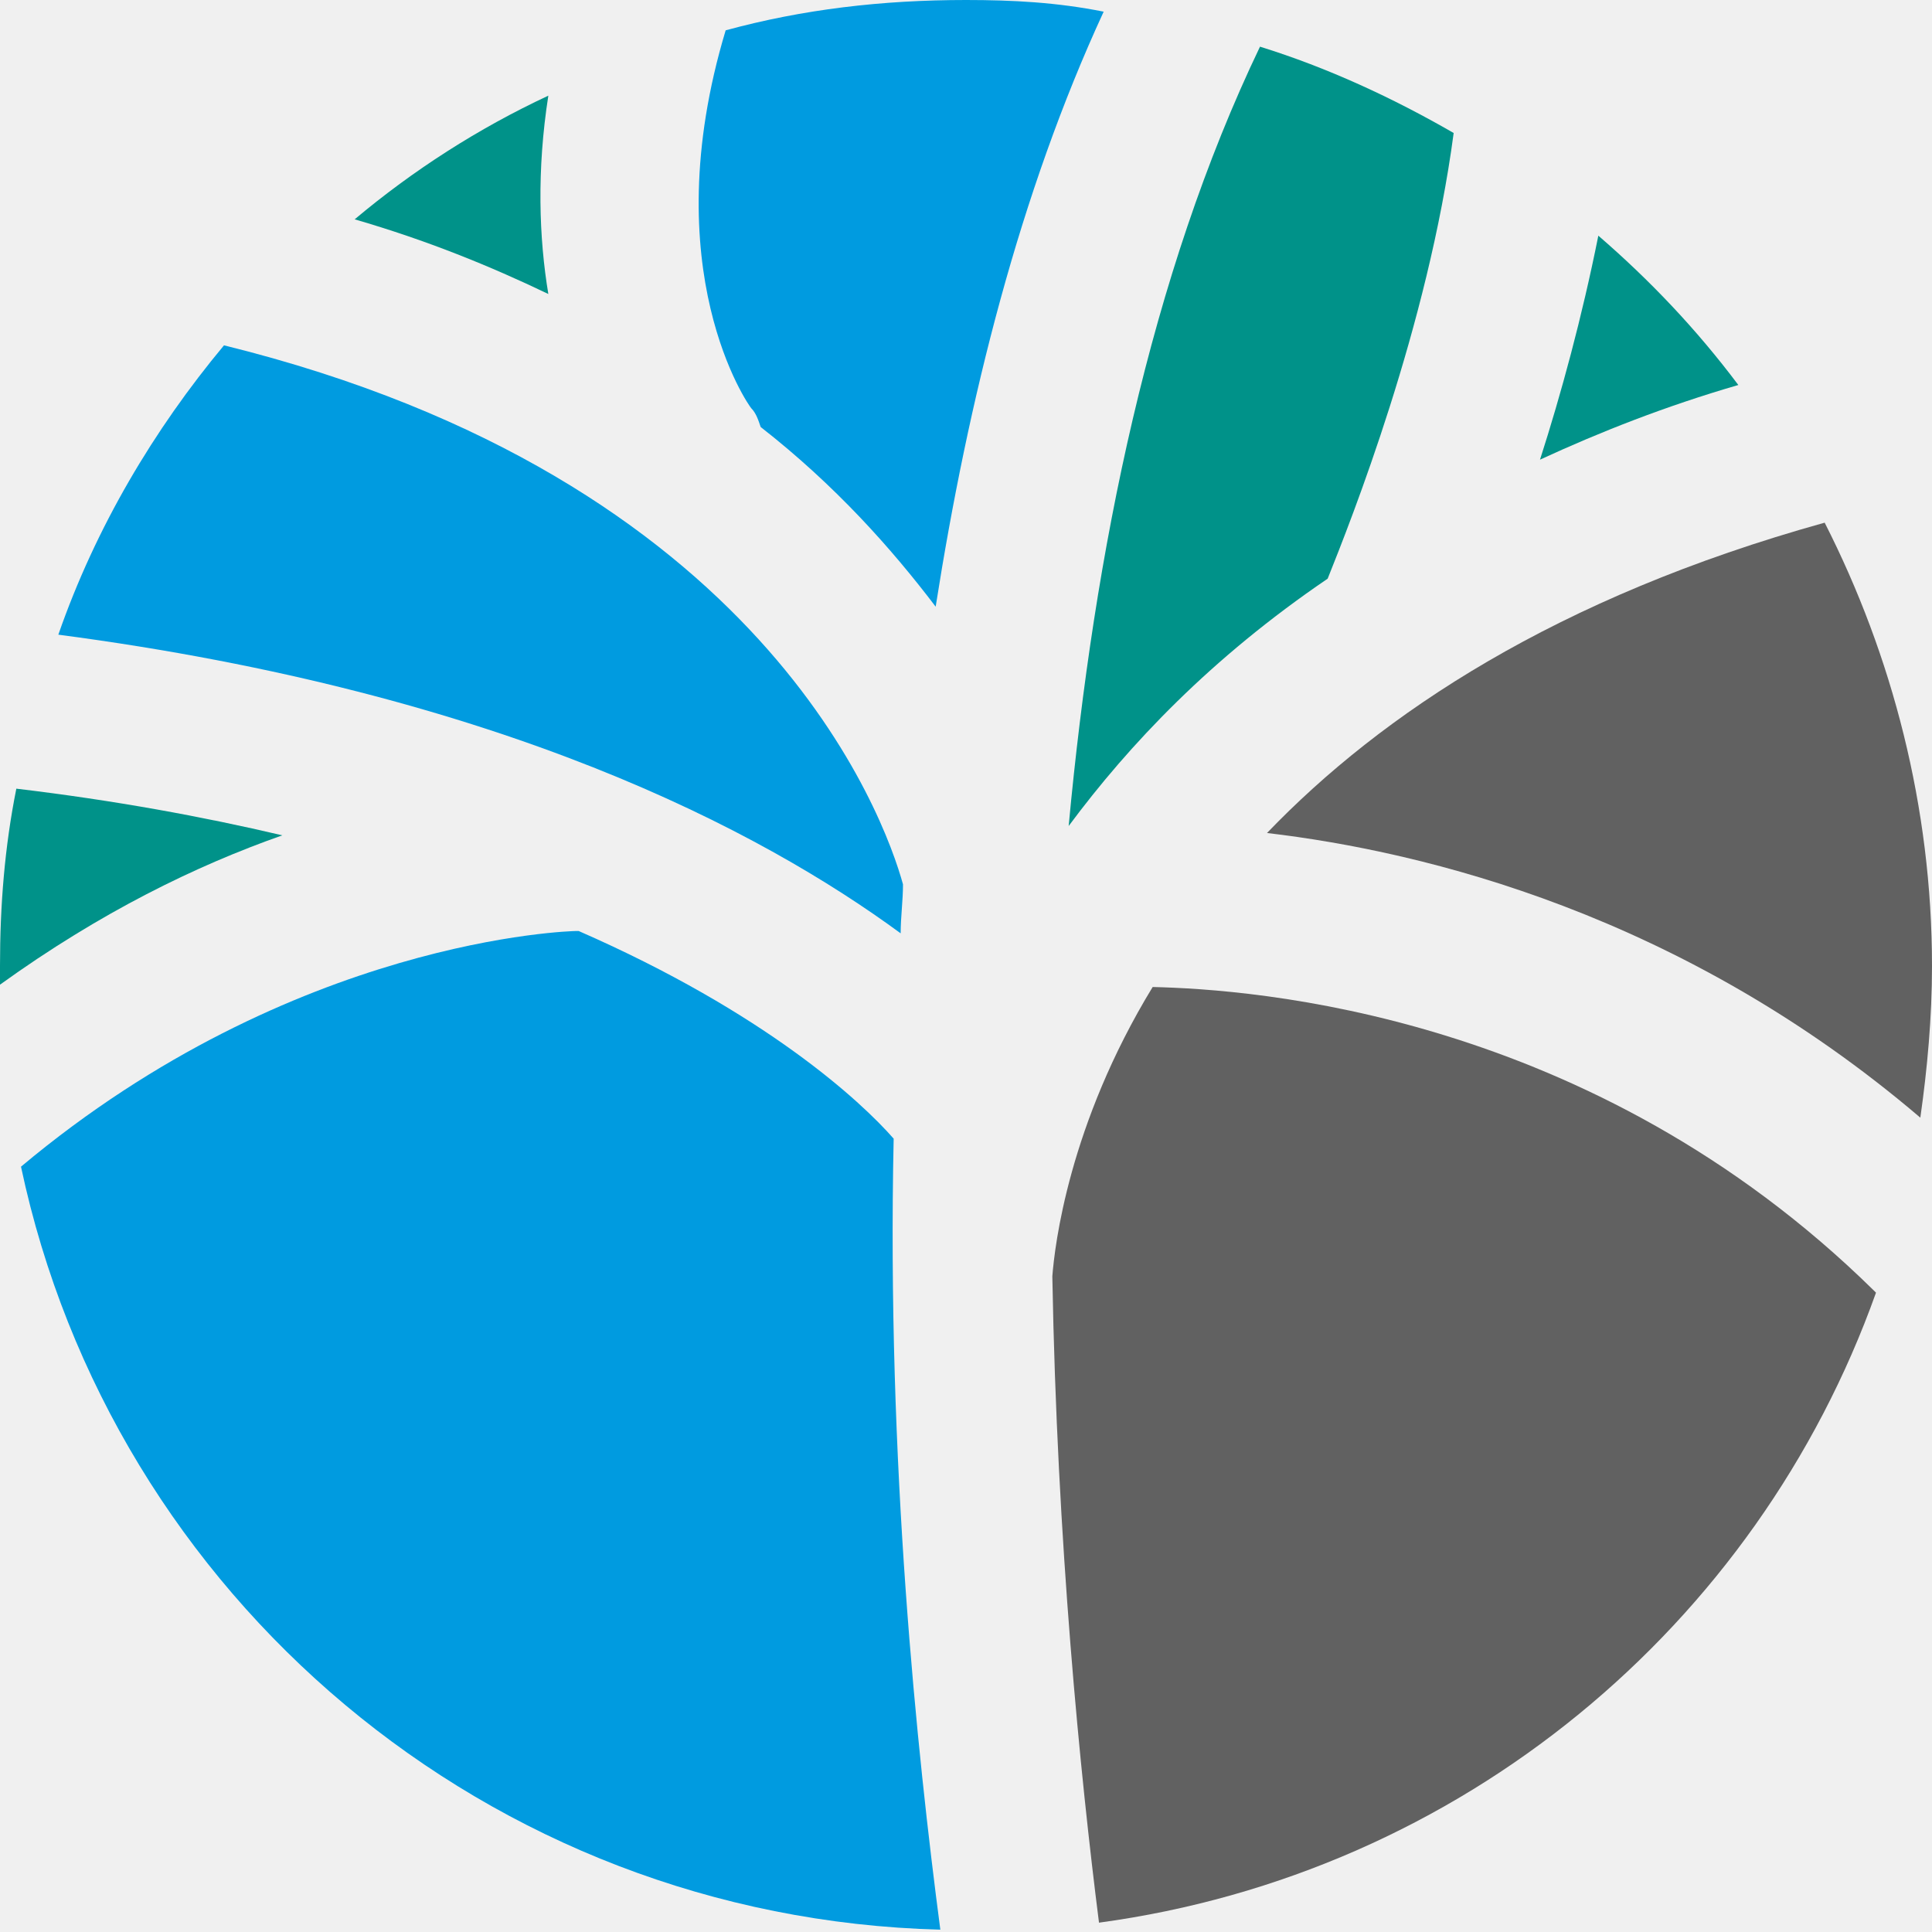
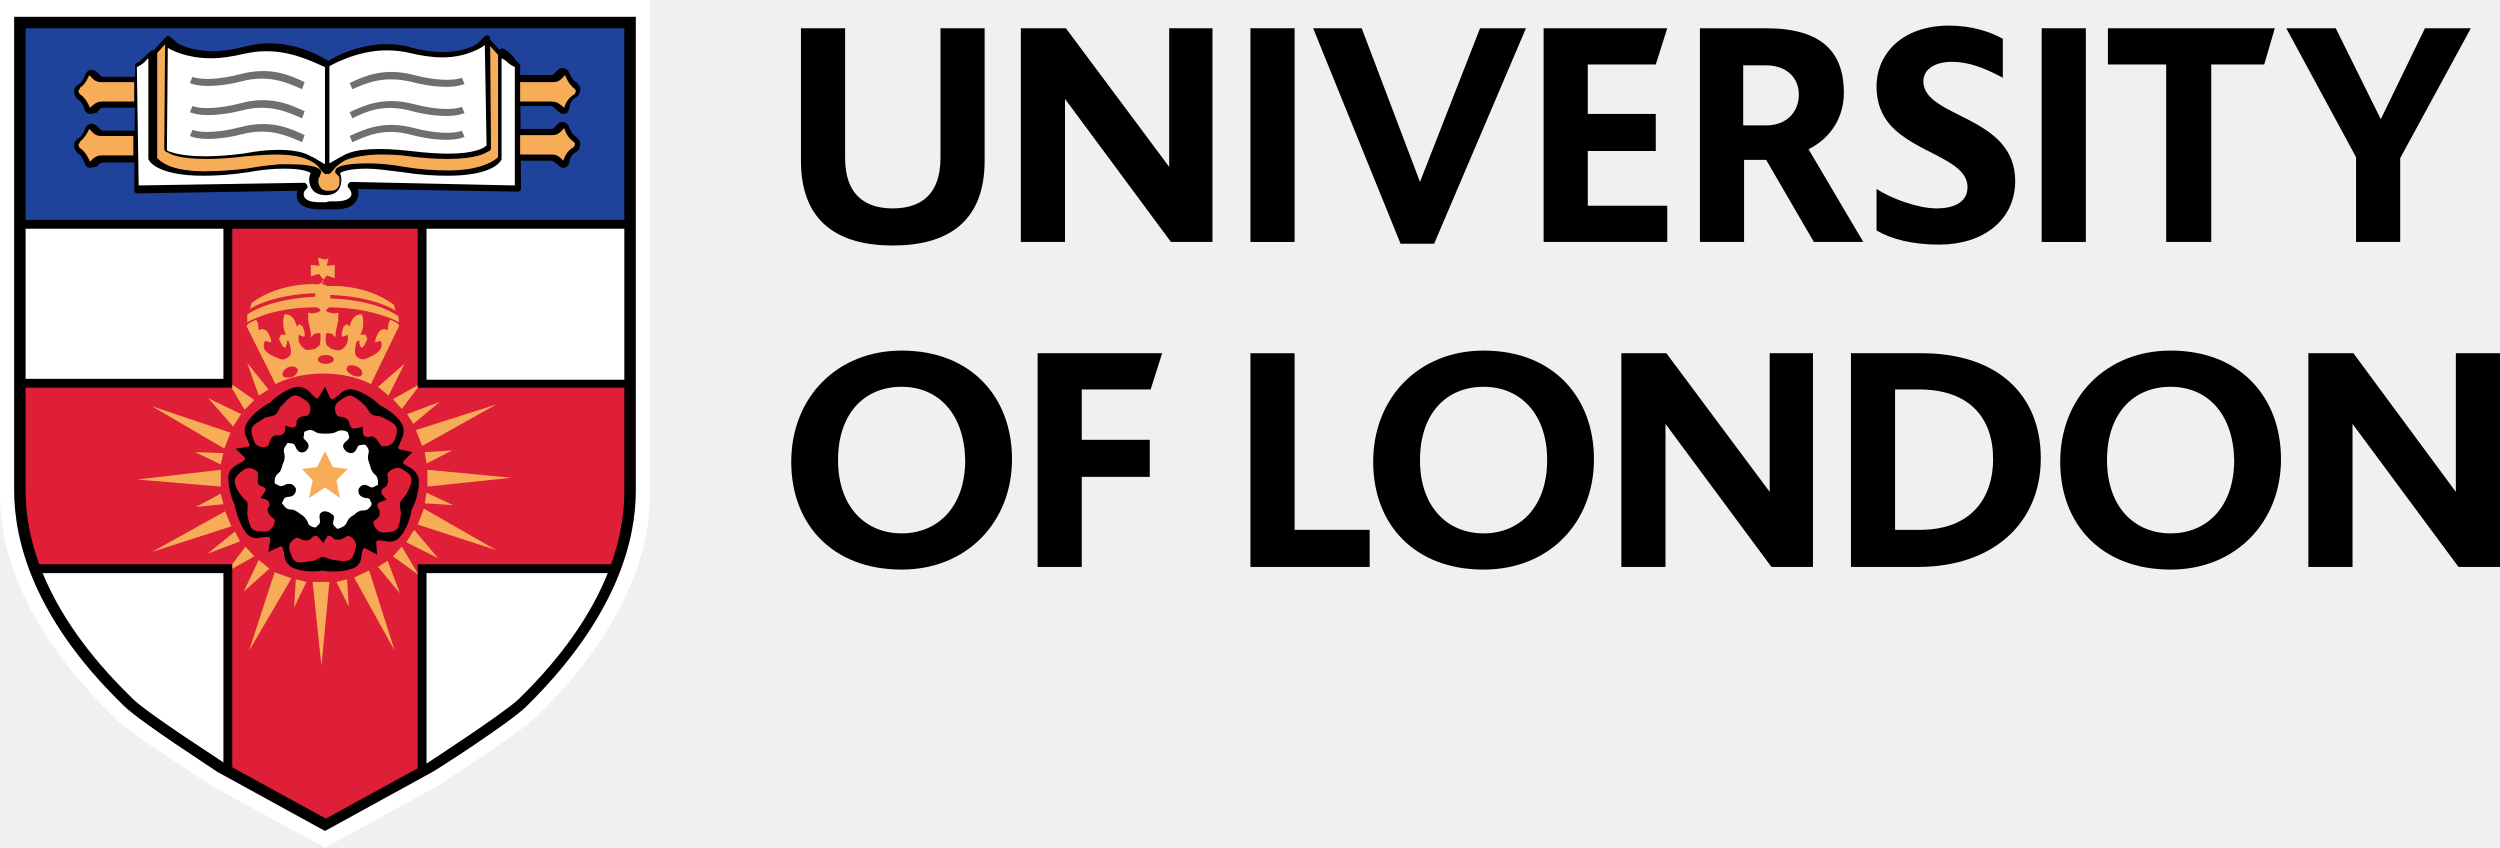
- <svg xmlns="http://www.w3.org/2000/svg" enable-background="new 0 0 82.8 82.8" version="1.1" viewBox="0 0 82.8 82.8" xml:space="preserve">
-   <style type="text/css">
- 	.st0{fill:#009289;}
- 	.st1{fill:#616161;}
- 	.st2{fill:#009BE0;}
+ <svg xmlns="http://www.w3.org/2000/svg" viewBox="0 0 283.1 96">
+   <style type="text/css">  
+ 	.st0{fill:#FFFFFF;}
+ 	.st1{fill:#1F429B;}
+ 	.st2{fill:#DF1E37;}
+ 	.st3{fill:#F7AD58;}
+ 	.st4{fill:#6E6F72;}
</style>
-   <path class="st0" d="m54 2c2.9 0.9 5.7 2.2 8.3 3.7-1.1 8.3-4.4 16.6-5.4 19.1-5 3.4-8.5 7.1-11.1 10.6 1.1-11.8 3.5-23.6 8.2-33.4z" />
-   <path class="st0" d="m74.5 16.5c-3.1 0.9-5.9 2-8.5 3.2 0.9-2.8 1.8-6.1 2.5-9.6 2.2 1.9 4.2 4 6 6.4z" />
-   <path class="st1" d="m80.4 55.4c-5.1 14.3-17.8 24.9-33.3 27-0.8-6.3-1.8-16.3-2-27.7 0.1-1.3 0.7-6.5 4.3-12.4 4.3 0.1 18.8 1.1 30.9 13l0.1 0.1z" />
-   <path class="st1" d="m82.8 41.4c0 2.2-0.2 4.4-0.5 6.5-10.2-8.7-21.2-11.4-28-12.2 4.9-5.1 12.4-10.1 23.9-13.3 2.9 5.7 4.6 12.2 4.6 19z" />
-   <path class="st0" d="m23.5 12.6c-2.5-1.2-5.2-2.3-8.3-3.2 2.5-2.1 5.3-3.9 8.3-5.3-0.5 3.2-0.4 6.1 0 8.5z" />
-   <path class="st2" d="m38.3 48.8c-1.4-1.6-5.5-5.4-13.5-8.9h-0.1c-0.2 0-12.1 0.3-23.8 10.1 3.9 18.4 20 32.2 39.4 32.7-1-7.6-2.3-20-2-33.9zm-28.7-34c-3 3.6-5.5 7.8-7.1 12.4 19 2.5 30.1 8.4 36.1 12.8 0-0.7 0.1-1.4 0.1-2.1-0.8-2.9-6-17.4-29.1-23.1zm31.8-14.8c-3.6 0-7 0.4-10.3 1.3-3.1 10.3 1 16.1 1.1 16.2 0.2 0.2 0.3 0.5 0.4 0.8 3.2 2.5 5.6 5.2 7.5 7.7 1.4-8.9 3.6-17.7 7.2-25.5-2-0.4-3.9-0.5-5.9-0.5z" />
-   <path class="st0" d="m12.1 35.8c-3.7 1.3-7.8 3.3-12.1 6.4v-0.8c0-2.6 0.2-5.1 0.7-7.6 4.2 0.5 8 1.2 11.4 2z" />
+   <path class="st0" d="M36.8 96l-12.6-6.9c0 0-9.3-5.9-11.2-7.8C11.2 79.5 0 69.1 0 56V0h36.8 36.8v56c0 13.1-11.2 23.5-13 25.3 -1.9 1.8-11.2 7.8-11.2 7.8L36.8 96z" />
+   <rect x="2.2" y="2.5" class="st1" width="69.1" height="22.8" />
+   <polygon class="st0" points="71.4 25.4 2.2 25.4 2.2 55.8 2.2 58.5 2.8 60.7 3.7 64 5.1 67.1 6.7 70 8.7 73 10.5 75.3 12.6 77.6 14.5 79.5 17.6 81.9 20.5 83.9 24.3 86.5 36.8 93.3 49.5 86.3 51.8 84.8 53.9 83.4 56.1 81.9 57.4 81 59.1 79.5 60.6 77.9 61.9 76.5 63.2 74.9 64.6 73.1 65.9 71.4 67.4 69 68.1 67.6 69 65.8 69.7 64 70.7 60.7 71.2 56.6 " />
+   <polygon class="st2" points="25.8 25.4 47.8 25.4 47.8 43.4 71.2 43.4 71.2 57.9 70.7 61.1 70.2 62.8 69.4 64.4 47.8 64.4 47.8 87.2 36.5 93.3 25.8 87.5 25.8 64.4 4 64.4 2.9 61.3 2.2 59.1 2.2 55.5 2.2 43.4 25.8 43.4 " />
+   <rect x="2.2" y="24.9" width="69" height="1" />
+   <path d="M36.8 94.1l-12.2-6.7c-0.4-0.3-8.8-5.7-10.6-7.5l-0.3-0.3C3.7 69.8 1.6 61.1 1.6 55.5V1.9H72v53.7c0 5.5-2.1 14.2-12.2 24.2L59.6 80c-1.8 1.8-10.2 7.2-10.6 7.4L36.8 94.1zM2.9 3.2v52.4c0 5.3 2 13.6 11.8 23.2l0.3 0.3c1.7 1.7 10.3 7.2 10.4 7.3l11.5 6.3 11.5-6.3c0 0 8.6-5.6 10.3-7.2l0.2-0.2c9.8-9.6 11.8-18 11.8-23.3V3.2H2.9z" />
+   <path d="M30.4 62.5l1.3-0.6c0 0 0.3-0.1 0.3 0.1 0 0.1 0.2 0.5 0.2 0.9 0 0.4 0.3 1 0.8 1.3 1.2 0.7 3.2 0.5 3.5 0.4 0.3 0.1 2.3 0.3 3.6-0.3 0.5-0.2 0.8-0.8 0.8-1.2 0-0.4 0.2-0.8 0.2-0.9 0.1-0.2 0.3-0.1 0.3-0.1l1.3 0.7 -0.1-1.3c0 0 0-0.3 0.2-0.3 0.2 0 0.5 0 1 0.1 0.4 0.1 1 0 1.4-0.4 1-1 1.4-2.9 1.4-3.2 0.2-0.2 1-2.1 0.8-3.5 -0.1-0.5-0.5-1-0.9-1.2 -0.4-0.2-0.7-0.4-0.8-0.5 -0.1-0.1 0-0.3 0-0.3l1-1 -1.4-0.3c0 0-0.3-0.1-0.2-0.3 0.1-0.1 0.2-0.5 0.4-0.9 0.2-0.4 0.3-1 0.1-1.5C45.1 47 43.3 46 43 45.9c-0.2-0.3-1.8-1.6-3.1-1.8 -0.5-0.1-1.1 0.2-1.4 0.5 -0.3 0.3-0.6 0.5-0.8 0.6 -0.1 0.1-0.3-0.1-0.3-0.1l-0.6-1.3 -0.7 1.2c0 0-0.2 0.2-0.3 0.1 -0.1-0.1-0.4-0.3-0.7-0.7 -0.3-0.3-0.8-0.6-1.4-0.6 -1.4 0.2-2.9 1.5-3.1 1.8 -0.3 0.1-2 1.1-2.7 2.4 -0.3 0.5-0.2 1.1 0 1.5 0.2 0.4 0.3 0.8 0.4 0.9 0 0.1-0.2 0.2-0.2 0.2l-1.4 0.2 1 1c0 0 0.1 0.2 0 0.3 -0.1 0.1-0.4 0.3-0.8 0.5 -0.4 0.2-0.9 0.6-1 1.1 -0.2 1.4 0.5 3.2 0.7 3.5 0 0.3 0.5 2.3 1.4 3.3 0.4 0.4 1 0.5 1.4 0.4 0.4-0.1 0.8-0.1 1-0.1 0.2 0 0.2 0.3 0.2 0.3L30.4 62.5z" />
+   <path class="st0" d="M36.8 57.9c0 0-0.5 0-0.6 0.4 -0.1 0.4 0.2 0.8-0.1 1.1 -0.3 0.2-0.2 0.4-0.6 0.3 -0.4-0.1-0.6-0.3-0.7-0.7 -0.2-0.3-0.4-0.6-0.8-0.8 -0.4-0.3-0.7-0.5-1-0.5 -0.4 0-0.6-0.1-0.9-0.5 -0.3-0.4-0.2-0.1 0-0.6 0.2-0.5 0.7-0.2 1.1-0.5 0.4-0.3 0.3-0.8 0.3-0.8s-0.3-0.6-0.8-0.5c-0.5 0-0.7 0.4-1.1 0.2 -0.3-0.2-0.5-0.1-0.5-0.5 0-0.5 0.2-0.7 0.4-0.9 0.3-0.2 0.4-0.6 0.5-1 0.2-0.4 0.3-0.8 0.2-1.2 -0.1-0.4-0.1-0.6 0.2-1 0.3-0.4 0-0.2 0.6-0.2 0.5 0 0.4 0.6 0.8 0.9 0.4 0.3 0.8 0 0.8 0s0.5-0.4 0.3-0.8c-0.1-0.4-0.7-0.6-0.5-0.9 0.1-0.4-0.1-0.5 0.3-0.6 0.4-0.2 0.7-0.1 1 0.1 0.3 0.2 0.7 0.2 1.2 0.2 0.5 0 0.8 0 1.2-0.2 0.3-0.2 0.6-0.2 1-0.1 0.4 0.2 0.2 0 0.4 0.5 0.2 0.5-0.4 0.6-0.6 1 -0.2 0.4 0.3 0.8 0.3 0.8s0.5 0.4 0.9 0.1c0.4-0.3 0.3-0.8 0.7-0.8 0.4 0 0.4-0.2 0.7 0.1 0.3 0.4 0.3 0.6 0.2 1 -0.1 0.3 0 0.7 0.2 1.2 0.1 0.5 0.3 0.8 0.5 1 0.3 0.2 0.4 0.5 0.4 0.9 0 0.5 0.1 0.2-0.4 0.5 -0.4 0.3-0.7-0.2-1.1-0.2 -0.5 0-0.7 0.5-0.7 0.5s-0.1 0.6 0.3 0.8c0.4 0.3 0.9 0.1 1 0.4 0.1 0.4 0.3 0.3 0.1 0.7 -0.3 0.4-0.5 0.5-0.9 0.5 -0.4 0-0.7 0.2-1 0.5 -0.4 0.2-0.7 0.5-0.8 0.8 -0.1 0.3-0.3 0.5-0.8 0.7 -0.4 0.1-0.2 0.2-0.6-0.2 -0.4-0.3 0-0.7-0.1-1.2C37.3 57.9 36.8 57.9 36.8 57.9" />
+   <path class="st3" d="M36.9 29.4L36 29.2l0.2 0.9L35.2 30v1.3l0.9-0.3 0.3 0.4 0.2 0.2v0.4c0 0-0.4 0-0.5 0.2 -0.1 0.2 0 0 0 0s-4.2-0.4-7.6 2.1l-0.2 0.7c0 0 2.2-1.6 7.4-1.8l0 0.4c0 0-4.8 0.1-7.7 2L28 36.5c0 0 2.7-1.7 7.7-1.7l0.2 0 0.3 0.2 0.1 0.2 -0.4 0.2 -0.6 0.1 -0.4-0.1 0 0.9 0.2 0.9 0.1 0.5v0.5l0.4-0.4 0.5-0.1 0.2 0.1c0 0 0 0.2 0 0.5 0 0.3-0.1 0.8-0.1 0.8l-0.5 0.4c0 0-0.8 0.2-1.1 0.1 -0.3-0.2-0.8-0.6-0.8-1.3 0-0.7 0.2-0.3 0.2-0.3l0.3 0.1h0.2l0-0.4 -0.2-0.7 -0.4-0.3 -0.3 0.3c0 0-0.2-1.5-1.4-1.4 0 0-0.4 1.3 0.2 2.3l-0.6 0 -0.2 0.5 0.4 0.8 0.3 0.2 0.2-0.5 0-0.3c0 0 0.1-0.1 0.2 0.1 0.1 0.2 0.5 1.4 0 1.7 -0.4 0.3-0.7 0.4-1.1 0.2 -0.4-0.2-2-0.6-1.7-1.7l0.1-0.3 0.4 0.1 0.3 0.1 0-0.3c0 0-0.4-1.7-1.4-1.1l-0.1-0.8 -0.2-0.4 -0.8 0.4 -0.3 0.3 3.3 6.6c0 0 2-1.2 5.4-1.2 3.4 0 5.4 1.2 5.4 1.2l3.2-6.6 -0.2-0.3 -0.8-0.4 -0.2 0.4 -0.1 0.8c-1-0.6-1.4 1.1-1.4 1.1l0 0.3 0.2-0.1 0.4-0.1 0.1 0.3c0.2 1-1.3 1.5-1.7 1.7 -0.4 0.2-0.7 0.1-1.1-0.2 -0.4-0.3-0.1-1.6 0-1.7 0.1-0.2 0.3-0.1 0.3-0.1l0 0.3 0.2 0.5 0.3-0.2 0.4-0.8 -0.2-0.5 -0.6 0c0.6-1 0.2-2.3 0.2-2.3 -1.2-0.1-1.4 1.4-1.4 1.4l-0.3-0.3 -0.4 0.3 -0.2 0.7 0 0.4h0.2l0.3-0.1c0 0 0.2-0.4 0.2 0.3 0 0.7-0.5 1.2-0.8 1.3 -0.3 0.2-1.1-0.1-1.1-0.1l-0.5-0.4c0 0-0.2-0.5-0.1-0.8 0-0.3 0-0.5 0-0.5l0.2-0.1 0.5 0.1 0.4 0.4v-0.5l0.1-0.5 0.2-0.9 0-0.9 -0.4 0.1 -0.6-0.1 -0.4-0.2 0.1-0.2 0.3-0.2 0.2 0c5 0.1 7.7 1.7 7.7 1.7l-0.1-0.7c-2.9-2-7.7-2-7.7-2l0-0.4c5.2 0.2 7.4 1.8 7.4 1.8l-0.2-0.7c-3.4-2.5-7.6-2.1-7.6-2.1s0.1 0.2 0 0c-0.1-0.2-0.5-0.2-0.5-0.2v-0.4l0.2-0.2 0.3-0.4 0.9 0.3V30l-0.9 0.1 0.2-0.9L36.9 29.4z" />
+   <polygon class="st3" points="46.9 60 49.6 63.2 46 61.4 " />
+   <polygon class="st3" points="47.1 48.7 56.2 45.8 47.8 50.5 " />
+   <polygon class="st3" points="48.4 53.2 57.9 54.1 48.4 55.1 " />
+   <polygon class="st3" points="48 57.6 56.2 62.3 47.3 59.4 " />
+   <polygon class="st3" points="48.1 51.2 51.2 51 48.3 52.5 " />
+   <polygon class="st3" points="48.3 55.8 51.3 57.2 48.1 57 " />
+   <polygon class="st3" points="26.2 59.6 17.2 62.5 25.5 57.9 " />
+   <polygon class="st3" points="25 55.1 15.5 54.3 25 53.2 " />
+   <polygon class="st3" points="25.4 50.8 17.2 46 26.1 49 " />
+   <polygon class="st3" points="25.3 57.1 22.2 57.4 25 55.9 " />
+   <polygon class="st3" points="25 52.6 22.1 51.2 25.3 51.3 " />
+   <polygon class="st3" points="41.8 64.6 44.7 73.7 40.1 65.4 " />
+   <polygon class="st3" points="37.3 65.9 36.4 75.4 35.4 65.9 " />
+   <polygon class="st3" points="33 65.5 28.2 73.7 31.1 64.8 " />
+   <polygon class="st3" points="39.3 65.6 39.5 68.7 38.1 65.9 " />
+   <polygon class="st3" points="34.7 65.9 33.3 68.8 33.5 65.6 " />
+   <polygon class="st3" points="28.8 63 25.6 64.8 27.8 61.9 " />
+   <polygon class="st3" points="27.2 61.3 23.5 62.7 26.6 60.2 " />
+   <polygon class="st3" points="30.5 64.4 27.6 67 29.3 63.4 " />
+   <polygon class="st3" points="45.5 61.9 47.4 65.1 44.5 63 " />
+   <polygon class="st3" points="43.9 63.5 45.3 67.2 42.8 64.2 " />
+   <polygon class="st3" points="44.5 45.2 47.7 43.4 45.5 46.3 " />
+   <polygon class="st3" points="46.1 46.9 49.8 45.5 46.8 48 " />
+   <polygon class="st3" points="42.8 43.8 45.8 41.2 44 44.8 " />
+   <polygon class="st3" points="27.7 46.4 25.8 43.2 28.8 45.3 " />
+   <polygon class="st3" points="29.3 44.8 28 41.1 30.4 44.1 " />
+   <polygon class="st3" points="26.4 48.3 23.6 45.1 27.3 46.9 " />
+   <polygon class="st3" points="36.8 51.1 35.9 52.9 34.2 53.1 35.4 54.4 35 56.4 36.8 55.2 38.5 56.4 38.1 54.4 39.4 53.1 37.7 52.9 " />
+   <path d="M26.3 87.5h-1V64.9H4.2v-1h22.1V87.5zM48.3 87.2h-1V63.9h22.1v1H48.3V87.2zM71.2 43.9H47.3V25.4h1v17.6h23V43.9zM26.3 43.9H2.2v-1h23.1V25.4h1V43.9z" />
+   <path class="st3" d="M18.9 4.4l-1.3 1.3 -0.1 12.2c0 0 1 1.2 4.5 1.5 3.5 0.3 9.7-0.8 9.7-0.8l3.1 0.3 0.9 0.4L35.6 20l0.1 1 0.6 0.7 1.6 0 0.5-0.7 0-1.1 0-0.5 1.3-0.5 1-0.1 3.2 0 3.1 0.6 3.9 0.2c0 0 2.4-0.1 3.5-0.4 1-0.3 1.8-0.7 1.8-0.7l0.4-0.5 0-11.8 -1.4-1.6L55 7.2l0.2 8.7 0 1.1 -1.5 0.6 -6.3 0 -4.7-0.3 -2.5 0.3 -1.8 0.7 -1.4 1 -2.4-1.7 -3.6-0.4 -7.3 0.6 -3-0.1 -1.9-0.8L18.9 4.4z" />
+   <path d="M36.9 19.7c-0.1 0-0.2 0-0.2-0.1 -0.7-0.5-0.3-0.8-1.8-1.5 -1-0.5-2.5-0.6-3.7-0.6 -1 0-2.1 0.1-3.4 0.2 -1.6 0.2-3.1 0.3-4.4 0.3 -3.3 0-4.2-0.6-4.3-0.7l-0.3-0.1c-0.1-0.1-0.2-0.2-0.2-0.3l0.1-12.4c0-0.2 0.1-0.3 0.2-0.4 0.1-0.1 0.3 0 0.4 0.1 0.5 0.4 0.7 0.6 0.8 0.7 0.2 0.1 1.6 0.9 4 0.9 1.1 0 2.3-0.2 3.5-0.5 0.9-0.2 1.8-0.4 2.8-0.4 3.9 0 6.8 2 6.9 2.1 0.1 0.1 0.2 0.2 0.2 0.3v12c0 0.1-0.1 0.3-0.2 0.3C37 19.7 37 19.7 36.9 19.7" />
+   <path d="M37.1 19.7c-0.1 0-0.1 0-0.2 0 -0.1-0.1-0.2-0.2-0.2-0.3v-12c0-0.1 0.1-0.2 0.2-0.3 0.1-0.1 3-2.1 6.9-2.1 0.9 0 1.9 0.1 2.8 0.4 1.2 0.3 2.4 0.5 3.5 0.5 2.4 0 3.8-0.8 4-1 0 0 0.3-0.3 0.7-0.7C55 4 55.1 4 55.3 4c0.1 0.1 0.2 0.2 0.2 0.4l0.1 12.4c0 0.1-0.1 0.3-0.2 0.3L55 17.3c0 0-1 0.7-4.3 0.7 -1.3 0-2.8-0.1-4.4-0.3 -1.2-0.2-2.4-0.2-3.4-0.2 -1.2 0-3.2 0.3-3.9 0.7 -1.3 0.8-1 0.9-1.7 1.5C37.3 19.7 37.2 19.7 37.1 19.7" />
+   <path d="M10.2 19L10.2 19c-0.3 0-0.6-0.3-0.6-0.5 -0.1-0.2-0.3-0.8-0.6-1 -0.5-0.3-0.6-0.8-0.6-1.1 0-0.1 0-0.1 0-0.1 0-0.2 0.2-0.5 0.6-0.7 0.3-0.2 0.6-0.9 0.7-1.1 0.1-0.4 0.7-0.7 1.2-0.3 0.1 0.1 0.2 0.2 0.3 0.3 0.2 0.2 0.3 0.3 0.5 0.3l1.3 0 2.6 0h0c0.1 0 0.2 0 0.3 0.1 0.1 0.1 0.1 0.2 0.1 0.3l0 2.8c0 0.2-0.1 0.4-0.4 0.4 0 0-3.4 0-3.9 0 -0.2 0-0.4 0.1-0.7 0.4l-0.1 0.1C10.6 18.9 10.4 19 10.2 19" />
+   <path d="M10.2 12.9L10.2 12.9c-0.3 0-0.6-0.3-0.6-0.5 -0.1-0.2-0.3-0.8-0.6-1 -0.5-0.3-0.6-0.8-0.6-1.1 0-0.1 0-0.1 0-0.1 0-0.2 0.2-0.5 0.6-0.7 0.3-0.2 0.6-0.9 0.7-1.1 0.1-0.4 0.7-0.7 1.2-0.3 0.1 0.1 0.2 0.2 0.3 0.3 0.2 0.2 0.3 0.3 0.5 0.3l1.3 0 2.6 0h0c0.1 0 0.2 0 0.3 0.1 0.1 0.1 0.1 0.2 0.1 0.3l0 2.7c0 0.2-0.2 0.4-0.4 0.4h0c0 0-3.5 0-3.9 0 -0.2 0-0.4 0.1-0.7 0.5l-0.1 0.1C10.6 12.8 10.4 12.9 10.2 12.9" />
+   <path d="M63.8 19c-0.2 0-0.4-0.1-0.6-0.3l-0.1-0.1c-0.4-0.3-0.5-0.4-0.7-0.4 -0.4 0-3.9 0-3.9 0h0c-0.2 0-0.4-0.2-0.4-0.4l0-2.8c0-0.1 0-0.2 0.1-0.3 0.1-0.1 0.2-0.1 0.3-0.1h0l2.6 0 1.3 0c0.3 0 0.3-0.1 0.5-0.3 0.1-0.1 0.2-0.2 0.3-0.3 0.5-0.4 1-0.1 1.2 0.3 0.1 0.2 0.3 0.8 0.7 1.1 0.3 0.2 0.5 0.5 0.6 0.7 0 0 0 0.1 0 0.1 0 0.3 0 0.8-0.6 1.1 -0.4 0.2-0.6 0.8-0.6 1C64.4 18.7 64.2 19 63.8 19" />
+   <path d="M63.8 12.9c-0.2 0-0.4-0.1-0.6-0.3l-0.1-0.1c-0.4-0.3-0.5-0.5-0.7-0.5 -0.4 0-3.9 0-3.9 0h0c-0.2 0-0.4-0.2-0.4-0.4l0-2.7c0-0.1 0-0.2 0.1-0.3 0.1-0.1 0.2-0.1 0.3-0.1l2.6 0 1.3 0c0.3 0 0.3-0.1 0.5-0.3 0.1-0.1 0.2-0.2 0.3-0.3 0.5-0.4 1-0.1 1.2 0.2 0.1 0.2 0.3 0.8 0.7 1.1 0.3 0.2 0.5 0.5 0.6 0.7 0 0 0 0.1 0 0.1 0 0.3 0 0.8-0.6 1.1 -0.4 0.2-0.6 0.8-0.6 1C64.4 12.7 64.2 12.9 63.8 12.9" />
+   <path d="M38 23.7c-0.4 0-0.8 0-0.8 0l-0.4 0c0 0-0.3 0-0.7 0 -2.1 0-2.5-1-2.5-1.5 0-0.2 0-0.5 0.1-0.6l-18.1 0.3c-0.1 0-0.2 0-0.3-0.1 -0.1-0.1-0.1-0.2-0.1-0.3l0.1-14.1c0-0.2 0.1-0.3 0.3-0.3 0 0 0.2-0.1 0.6-0.5 0.6-0.6 1-0.9 1-0.9 0.1 0 0.3 0 0.4 0.1 0.1 0.1 0.2 0.2 0.2 0.3l0 0.3 0 11.5c0.3 0.3 1.4 1.5 5.3 1.5 1.4 0 3.5-0.1 5.4-0.4 1.6-0.3 3-0.4 4.2-0.4 3 0 3.5 0.5 3.6 0.7 0.1 0.1 0.1 0.3 0 0.4l-0.1 0.3c-0.1 0.1-0.3 0.5 0 1.1 0.2 0.4 0.6 0.5 0.9 0.5 0 0 0 0 0.1 0h0.3 0c0.3 0 0.7-0.1 0.9-0.5 0.3-0.7 0.1-1 0.1-1L38 19.6c-0.1-0.1 0-0.3 0-0.4 0.1-0.2 0.6-0.7 3.6-0.7 1.2 0 2.6 0.1 4.2 0.4 1.8 0.3 3.5 0.4 5 0.4 3.8 0 5.3-1.2 5.6-1.5L56.4 5.9c0-0.1 0.1-0.2 0.2-0.3 0.1-0.1 0.2-0.1 0.4-0.1 0 0 0.6 0.3 1.1 0.9C58.4 6.9 58.6 7 58.6 7c0.1 0.1 0.2 0.2 0.3 0.3l0 0.3 0.1 13.7c0 0.1 0 0.2-0.1 0.3 -0.1 0.1-0.2 0.1-0.3 0.1l-18.1-0.3c0.1 0.2 0.1 0.4 0.1 0.6C40.5 22.7 40.1 23.7 38 23.7" />
+   <path class="st0" d="M35.2 17.7c0.1 0 0.4 0.2 1.6 0.9v-11c-1-0.4-3.5-1.8-6.6-1.8 -0.9 0-1.7 0.1-2.6 0.3 -1.3 0.3-2.5 0.5-3.7 0.5 -2.8 0-4.7-1-4.9-1.2 0 0 0 0 0 0l-0.1 11.6 0.1 0.1c0.1 0 1.2 0.6 4.2 0.6 1.3 0 2.7-0.1 4.3-0.3C31.2 16.7 33.9 16.9 35.2 17.7" />
+   <path class="st3" d="M8.9 16.3c0 0 0 0.1 0 0.1 0 0 0 0.3 0.2 0.4 0.6 0.4 0.9 1.1 1.1 1.5l0 0c0.4-0.4 0.7-0.7 1.3-0.7 0.4 0 2.6 0 3.6 0l0-1 0-1.2 -2.2 0 -1.4 0c-0.7 0-0.9-0.3-1.2-0.6 -0.1-0.1-0.1-0.1-0.2-0.2 -0.1 0.3-0.5 1-1 1.4C9 16.2 9 16.2 8.9 16.3" />
+   <path class="st3" d="M8.9 10.2c0 0 0 0.1 0 0.1 0 0 0 0.3 0.2 0.4 0.6 0.4 0.9 1.1 1.1 1.5l0 0c0.4-0.4 0.8-0.7 1.3-0.7 0.4 0 2.7 0 3.7 0l0-1V9.3l-2.3 0 -1.4 0c-0.7 0-0.9-0.3-1.2-0.6 -0.1-0.1-0.1-0.1-0.2-0.2 -0.1 0.3-0.5 1.1-1 1.4C9 10.1 9 10.2 8.9 10.2" />
+   <path class="st4" d="M34.2 10.1c-1.6-0.7-3.7-1.7-6.8-0.9 -1.9 0.5-4.5 0.8-5.9 0.2l0.3-0.7c1 0.4 3.1 0.3 5.4-0.3 3.4-0.9 5.6 0.1 7.3 0.9L34.2 10.1z" />
+   <path class="st4" d="M34.2 13.4c-1.6-0.7-3.7-1.7-6.8-0.9 -1.9 0.5-4.5 0.8-5.9 0.2l0.3-0.7c1 0.4 3.1 0.3 5.4-0.3 3.4-0.9 5.6 0.1 7.3 0.9L34.2 13.4z" />
+   <path class="st4" d="M34.2 16.1c-1.6-0.7-3.7-1.7-6.8-0.9 -1.9 0.5-4.5 0.8-5.9 0.2l0.3-0.7c1 0.4 3.1 0.3 5.4-0.3 3.4-0.9 5.6 0.1 7.3 0.9L34.2 16.1z" />
+   <path class="st0" d="M37.3 7.5v11c1.2-0.7 1.4-0.8 1.6-0.9 1.4-0.8 4-0.9 7.6-0.5 1.6 0.2 3.1 0.3 4.3 0.3 3 0 4.1-0.7 4.1-0.8l0.2-0.1L54.9 5.1c0 0 0 0 0 0 -0.2 0.2-2 1.4-4.8 1.4 -1.2 0-2.4-0.2-3.7-0.5 -0.8-0.2-1.7-0.3-2.6-0.3C40.3 5.7 37.3 7.5 37.3 7.5" />
+   <path class="st3" d="M61.2 17.5c0.6 0 1.2 0 1.3 0 0.6 0 0.9 0.3 1.3 0.7l0 0c0.1-0.4 0.4-1.1 1.1-1.5 0.2-0.1 0.2-0.4 0.2-0.4 0 0 0-0.1 0-0.1 0 0-0.1-0.1-0.2-0.2 -0.6-0.4-0.9-1.1-1-1.5 -0.1 0.1-0.1 0.1-0.2 0.2 -0.3 0.3-0.5 0.6-1.2 0.6l-1.4 0 -2.2 0 0 2.2C59.5 17.5 60.3 17.5 61.2 17.5" />
+   <path class="st3" d="M61.2 11.5c0.6 0 1.2 0 1.3 0 0.6 0 0.9 0.3 1.4 0.7l0 0c0.1-0.4 0.4-1.1 1.1-1.5 0.2-0.1 0.2-0.4 0.2-0.4 0 0 0-0.1 0-0.1 0 0-0.1-0.1-0.2-0.2 -0.5-0.4-0.9-1.1-1-1.5 -0.1 0.1-0.1 0.1-0.2 0.2 -0.3 0.3-0.5 0.6-1.2 0.6l-1.4 0 -2.3 0 0 2.2C59.4 11.5 60.3 11.5 61.2 11.5" />
+   <path class="st0" d="M37.3 22.8c0.1 0 0.3 0 0.7 0 0.6 0 1.7-0.1 1.8-0.8 0-0.4-0.3-0.7-0.3-0.7 -0.1-0.1-0.2-0.3-0.1-0.4 0.1-0.2 0.2-0.3 0.4-0.3 0 0 0 0 0 0L58.3 21 58.3 7.6c-0.2-0.1-0.6-0.3-0.9-0.6 -0.2-0.2-0.4-0.3-0.6-0.4l0 11.4c0 0.1 0 0.1-0.1 0.2 -0.1 0.2-1.1 1.7-6 1.7 -1.5 0-3.2-0.1-5.1-0.4 -1.6-0.2-3-0.4-4.1-0.4 -1.9 0-2.7 0.3-3 0.5l0 0c0.1 0.2 0.3 0.8 0 1.6 -0.3 0.6-0.8 0.9-1.6 0.9 -0.8 0-1.4-0.3-1.7-0.9 -0.3-0.7-0.2-1.3 0-1.6 -0.3-0.2-1.1-0.5-3-0.5 -1.2 0-2.5 0.1-4.1 0.4 -1.9 0.3-3.6 0.4-5.1 0.4 -4.9 0-6-1.5-6.1-1.7 0-0.1-0.1-0.1-0.1-0.2l0-11.4c-0.2 0.1-0.3 0.3-0.4 0.4 -0.3 0.3-0.7 0.5-0.9 0.6l0 0.1L15.7 21l18.7-0.3c0 0 0 0 0 0 0.2 0 0.3 0.1 0.4 0.3 0.1 0.2 0 0.3-0.1 0.4 0 0-0.4 0.3-0.3 0.7 0.1 0.7 1.1 0.8 1.8 0.8 0.4 0 0.7 0 0.7 0L37.3 22.8z" />
+   <path class="st4" d="M39.9 10.1l-0.3-0.7c1.7-0.8 3.9-1.8 7.3-0.9 2.3 0.6 4.4 0.7 5.4 0.3l0.3 0.7c-1.4 0.6-4 0.3-5.9-0.2C43.5 8.5 41.5 9.4 39.9 10.1" />
+   <path class="st4" d="M39.9 13.4l-0.3-0.7c1.7-0.8 3.9-1.8 7.3-0.9 2.3 0.6 4.4 0.7 5.4 0.3l0.3 0.7c-1.4 0.6-4 0.3-5.9-0.2C43.5 11.7 41.5 12.6 39.9 13.4" />
+   <path class="st4" d="M39.9 16.1l-0.3-0.7c1.7-0.8 3.9-1.8 7.3-0.9 2.3 0.6 4.4 0.7 5.4 0.3l0.3 0.7c-1.4 0.6-4 0.3-5.9-0.2C43.5 14.4 41.5 15.4 39.9 16.1" />
+   <rect x="17" y="5" transform="matrix(0.6705 -0.7419 0.7419 0.6705 2.0983 15.1728)" width="2.2" height="0.5" />
+   <rect x="55.6" y="4.1" transform="matrix(0.742 -0.6704 0.6704 0.742 10.9108 38.8014)" width="0.5" height="2.2" />
+   <path class="st2" d="M32.3 48.2c0 0 0.8 0.3 1 0.2 0.2-0.1 0.3-0.4 0.3-0.4l0-0.4c0 0 0.2-0.2 0.3-0.3 0.2-0.1 0.4-0.2 0.6-0.2 0.2 0 0.3 0 0.4-0.1 0.2-0.1 0.5-1.1-0.2-1.6 -0.7-0.5-1.2-0.8-1.7-0.5 -0.5 0.3-1 1-1.2 1.1 -0.1 0.1-0.4 0.9-0.6 0.9 0 0.2-1 0.3-1.2 0.4 -0.1 0.1-0.9 0.5-1.3 0.9 -0.4 0.4-0.2 1 0.1 1.8 0.3 0.8 1.4 0.7 1.5 0.5 0.2-0.1 0.1-0.2 0.2-0.4 0.1-0.2 0.2-0.4 0.3-0.6 0.1-0.1 0.4-0.2 0.4-0.2l0.4 0c0 0 0.3 0 0.5-0.2C32.4 48.9 32.3 48.2 32.3 48.2" />
+   <path class="st2" d="M41.1 48.3c0 0-0.1 0.8 0.1 1 0.1 0.2 0.5 0.2 0.5 0.2l0.4-0.1c0 0 0.3 0.1 0.4 0.2 0.1 0.1 0.3 0.3 0.4 0.5 0.1 0.2 0.1 0.2 0.3 0.4 0.2 0.1 1.2 0.1 1.5-0.7 0.3-0.8 0.4-1.4-0.1-1.8 -0.5-0.4-1.3-0.7-1.4-0.8 -0.2-0.1-1-0.1-1.1-0.3 -0.2 0-0.6-0.9-0.8-1 -0.1-0.1-0.7-0.7-1.3-1 -0.5-0.3-1 0.1-1.7 0.6 -0.7 0.6-0.2 1.5-0.1 1.6 0.2 0.1 0.2 0.1 0.4 0.1 0.2 0 0.5 0.1 0.6 0.2 0.2 0.1 0.3 0.3 0.3 0.3l0.1 0.4c0 0 0.1 0.3 0.3 0.4C40.4 48.6 41.1 48.3 41.1 48.3" />
+   <path class="st2" d="M29.5 56.4c0 0 0.5-0.7 0.6-0.9 0-0.2-0.3-0.4-0.3-0.4L29.4 55c0 0-0.2-0.2-0.2-0.4 0-0.2 0-0.5 0-0.7 0-0.2 0.1-0.2 0-0.4 -0.1-0.2-0.9-0.8-1.6-0.3 -0.7 0.5-1.1 0.9-1 1.5 0.1 0.6 0.6 1.3 0.7 1.4 0.1 0.2 0.7 0.7 0.7 0.8 0.1 0.1 0 1.1 0 1.3 0 0.2 0.2 1 0.4 1.5 0.3 0.5 0.9 0.5 1.7 0.5 0.8-0.1 1.1-1.1 1-1.3 -0.1-0.2-0.1-0.2-0.3-0.3 -0.1-0.1-0.3-0.4-0.4-0.5 -0.1-0.2-0.1-0.5-0.1-0.5l0.2-0.3c0 0 0.1-0.3-0.1-0.5C30.3 56.5 29.5 56.4 29.5 56.4" />
+   <path class="st2" d="M36.6 61.5c0 0-0.5-0.7-0.7-0.8 -0.2-0.1-0.5 0.1-0.5 0.1l-0.3 0.3c0 0-0.3 0.1-0.5 0.1 -0.2 0-0.5-0.1-0.6-0.2 -0.2-0.1-0.2-0.1-0.4-0.1 -0.2 0-1.1 0.6-0.8 1.4 0.2 0.8 0.5 1.4 1.1 1.4 0.6 0 1.4-0.2 1.6-0.2 0.2 0 0.9-0.5 1-0.4 0.1-0.1 1.1 0.3 1.2 0.3 0.2 0 1 0.2 1.6 0.1 0.6-0.1 0.8-0.7 1-1.5 0.2-0.8-0.7-1.4-0.9-1.3 -0.2 0-0.2 0.1-0.4 0.2 -0.2 0.1-0.4 0.2-0.6 0.2 -0.2 0-0.5 0-0.5 0l-0.3-0.3c0 0-0.3-0.2-0.5-0.1C37 60.8 36.6 61.5 36.6 61.5" />
+   <path class="st2" d="M43.8 56.6c0 0-0.8 0.2-1 0.4 -0.1 0.2 0 0.5 0 0.5l0.2 0.3c0 0 0 0.3 0 0.5 -0.1 0.2-0.2 0.4-0.4 0.5 -0.1 0.1-0.2 0.1-0.3 0.3 -0.1 0.2 0.3 1.2 1.1 1.2 0.8 0 1.5-0.1 1.7-0.6 0.2-0.5 0.3-1.4 0.3-1.6 0-0.2-0.2-1-0.1-1.1 -0.1-0.1 0.6-0.9 0.7-1 0.1-0.2 0.5-0.9 0.6-1.5 0.1-0.6-0.4-1-1.1-1.4 -0.7-0.4-1.5 0.3-1.6 0.5 -0.1 0.2 0 0.2 0 0.4 0 0.2 0.1 0.5 0 0.7 0 0.2-0.2 0.4-0.2 0.4l-0.3 0.2c0 0-0.3 0.2-0.2 0.5C43.2 56 43.8 56.6 43.8 56.6" />
+   <path class="st2" d="M32 42.5c-0.1-0.3 0.2-0.7 0.6-0.9 0.5-0.2 0.9-0.1 1.1 0.2 0.1 0.3-0.2 0.7-0.6 0.9C32.6 42.8 32.1 42.8 32 42.5" />
+   <path class="st2" d="M36 40.7c0-0.3 0.4-0.5 0.9-0.5 0.5 0 0.9 0.2 0.9 0.5 0 0.3-0.4 0.5-0.9 0.5C36.4 41.2 36 41 36 40.7" />
+   <path class="st2" d="M39.3 41.6c0.1-0.3 0.6-0.3 1.1-0.1 0.5 0.2 0.7 0.6 0.6 0.9 -0.1 0.3-0.6 0.3-1.1 0.1C39.4 42.2 39.1 41.9 39.3 41.6" />
+   <path d="M132.4 3.2v15.7L120.7 3.2h-5.1v24.2h5V11.2l12 16.2h4.7V3.2H132.4z" />
+   <path d="M200.4 40v15.7L188.7 40h-5.1v24.2h5V48l12 16.2h4.7V40H200.4z" />
+   <rect x="141.6" y="3.2" width="5" height="24.2" />
+   <path d="M167.6 3.2l-6.8 17.4 -6.6-17.4h-5.5l9.9 24.4h3.8l10.4-24.4H167.6z" />
+   <rect x="231.2" y="3.2" width="5" height="24.2" />
+   <path d="M217.8 9.2c0-1.4 1.4-2.2 3.2-2.2 2 0 3.7 0.7 5.8 1.8V4.4c-1.4-0.8-3.5-1.5-6.1-1.5 -5.3 0-8.2 3.2-8.2 6.9 0 1.9 0.6 3.2 1.5 4.3 2.9 3.3 8.8 3.9 8.8 7.1 0 1.8-1.7 2.4-3.5 2.4 -2.1 0-5.1-1.1-6.8-2.2v4.7c1.7 1 4.1 1.6 7.1 1.6 5 0 8.6-2.8 8.6-7.2C228.2 13 217.8 13.4 217.8 9.2z" />
+   <polygon points="256.4 7.3 250.4 7.3 250.4 27.4 245.3 27.4 245.3 7.3 238.7 7.3 238.7 3.2 257.6 3.2 " />
+   <path d="M102.1 43.8c-4.2 0-7.2 3-7.2 8.3 0 5.3 3.1 8.3 7.2 8.3 4.1 0 7.2-3 7.2-8.3C109.2 46.9 106.3 43.8 102.1 43.8M102.1 64.5c-7.8 0-12.5-5.1-12.5-12.2 0-7.3 5.2-12.6 12.5-12.6 7.9 0 12.5 5.3 12.5 12.3C114.6 59.1 109.5 64.5 102.1 64.5z" />
+   <path d="M245.8 43.8c-4.2 0-7.2 3-7.2 8.3 0 5.3 3.1 8.3 7.2 8.3 4.1 0 7.2-3 7.2-8.3C252.9 46.9 250 43.8 245.8 43.8M245.8 64.5c-7.8 0-12.5-5.1-12.5-12.2 0-7.3 5.2-12.6 12.5-12.6 7.9 0 12.5 5.3 12.5 12.3C258.3 59.1 253.2 64.5 245.8 64.5z" />
+   <path d="M168 43.8c-4.2 0-7.2 3-7.2 8.3 0 5.3 3.1 8.3 7.2 8.3 4.1 0 7.2-3 7.2-8.3C175.2 46.9 172.2 43.8 168 43.8M168 64.5c-7.8 0-12.5-5.1-12.5-12.2 0-7.3 5.2-12.6 12.5-12.6 7.9 0 12.5 5.3 12.5 12.3C180.5 59.1 175.5 64.5 168 64.5z" />
+   <polygon points="141.6 64.2 141.6 40 146.6 40 146.6 60 155.1 60 155.1 64.2 " />
+   <path d="M278.1 40v15.7L266.5 40h-5.1v24.2h5V48l12 16.2h4.7V40H278.1z" />
+   <path d="M217.3 44.1h-2.7V60h2.8c6 0 8.3-3.8 8.3-8C225.7 47.2 222.9 44.1 217.3 44.1M217.2 64.2h-7.6V40h8c8.6 0 13.5 4.7 13.5 11.9C231.1 59.3 225.6 64.2 217.2 64.2" />
+   <path d="M205.4 27.4h5.6l-6.2-10.5c2.6-1.3 4-3.7 4-6.4 0-4.5-2.4-7.3-8.8-7.3h-7.5v24.2h5v-9.3h2.5L205.4 27.4zM200 7.4c2.3 0 3.7 1.4 3.7 3.3 0 2-1.4 3.5-3.7 3.5h-2.6V7.4H200z" />
+   <path d="M274.6 3.2l-5 10.3 -5.1-10.3h-5.6l7.9 14.6v9.6h5v-9.5l8-14.7H274.6z" />
+   <path d="M106.5 3.2v14.7c0 4.1-2.2 5.7-5.4 5.7 -3.2 0-5.4-1.6-5.4-5.7V3.2h-5v15c0 7.1 4.4 9.6 10.4 9.6 6 0 10.4-2.5 10.4-9.6v-15H106.5z" />
+   <polygon points="174.8 27.4 174.8 3.2 188.8 3.2 187.5 7.3 179.8 7.3 179.8 12.9 187.5 12.9 187.5 17.1 179.8 17.1 179.8 23.3 188.8 23.3 188.8 27.4 " />
+   <polygon points="130.2 49.8 122.5 49.8 122.5 44.1 130.3 44.1 131.6 40 117.5 40 117.5 64.2 122.5 64.2 122.5 54 130.2 54 " />
</svg>
